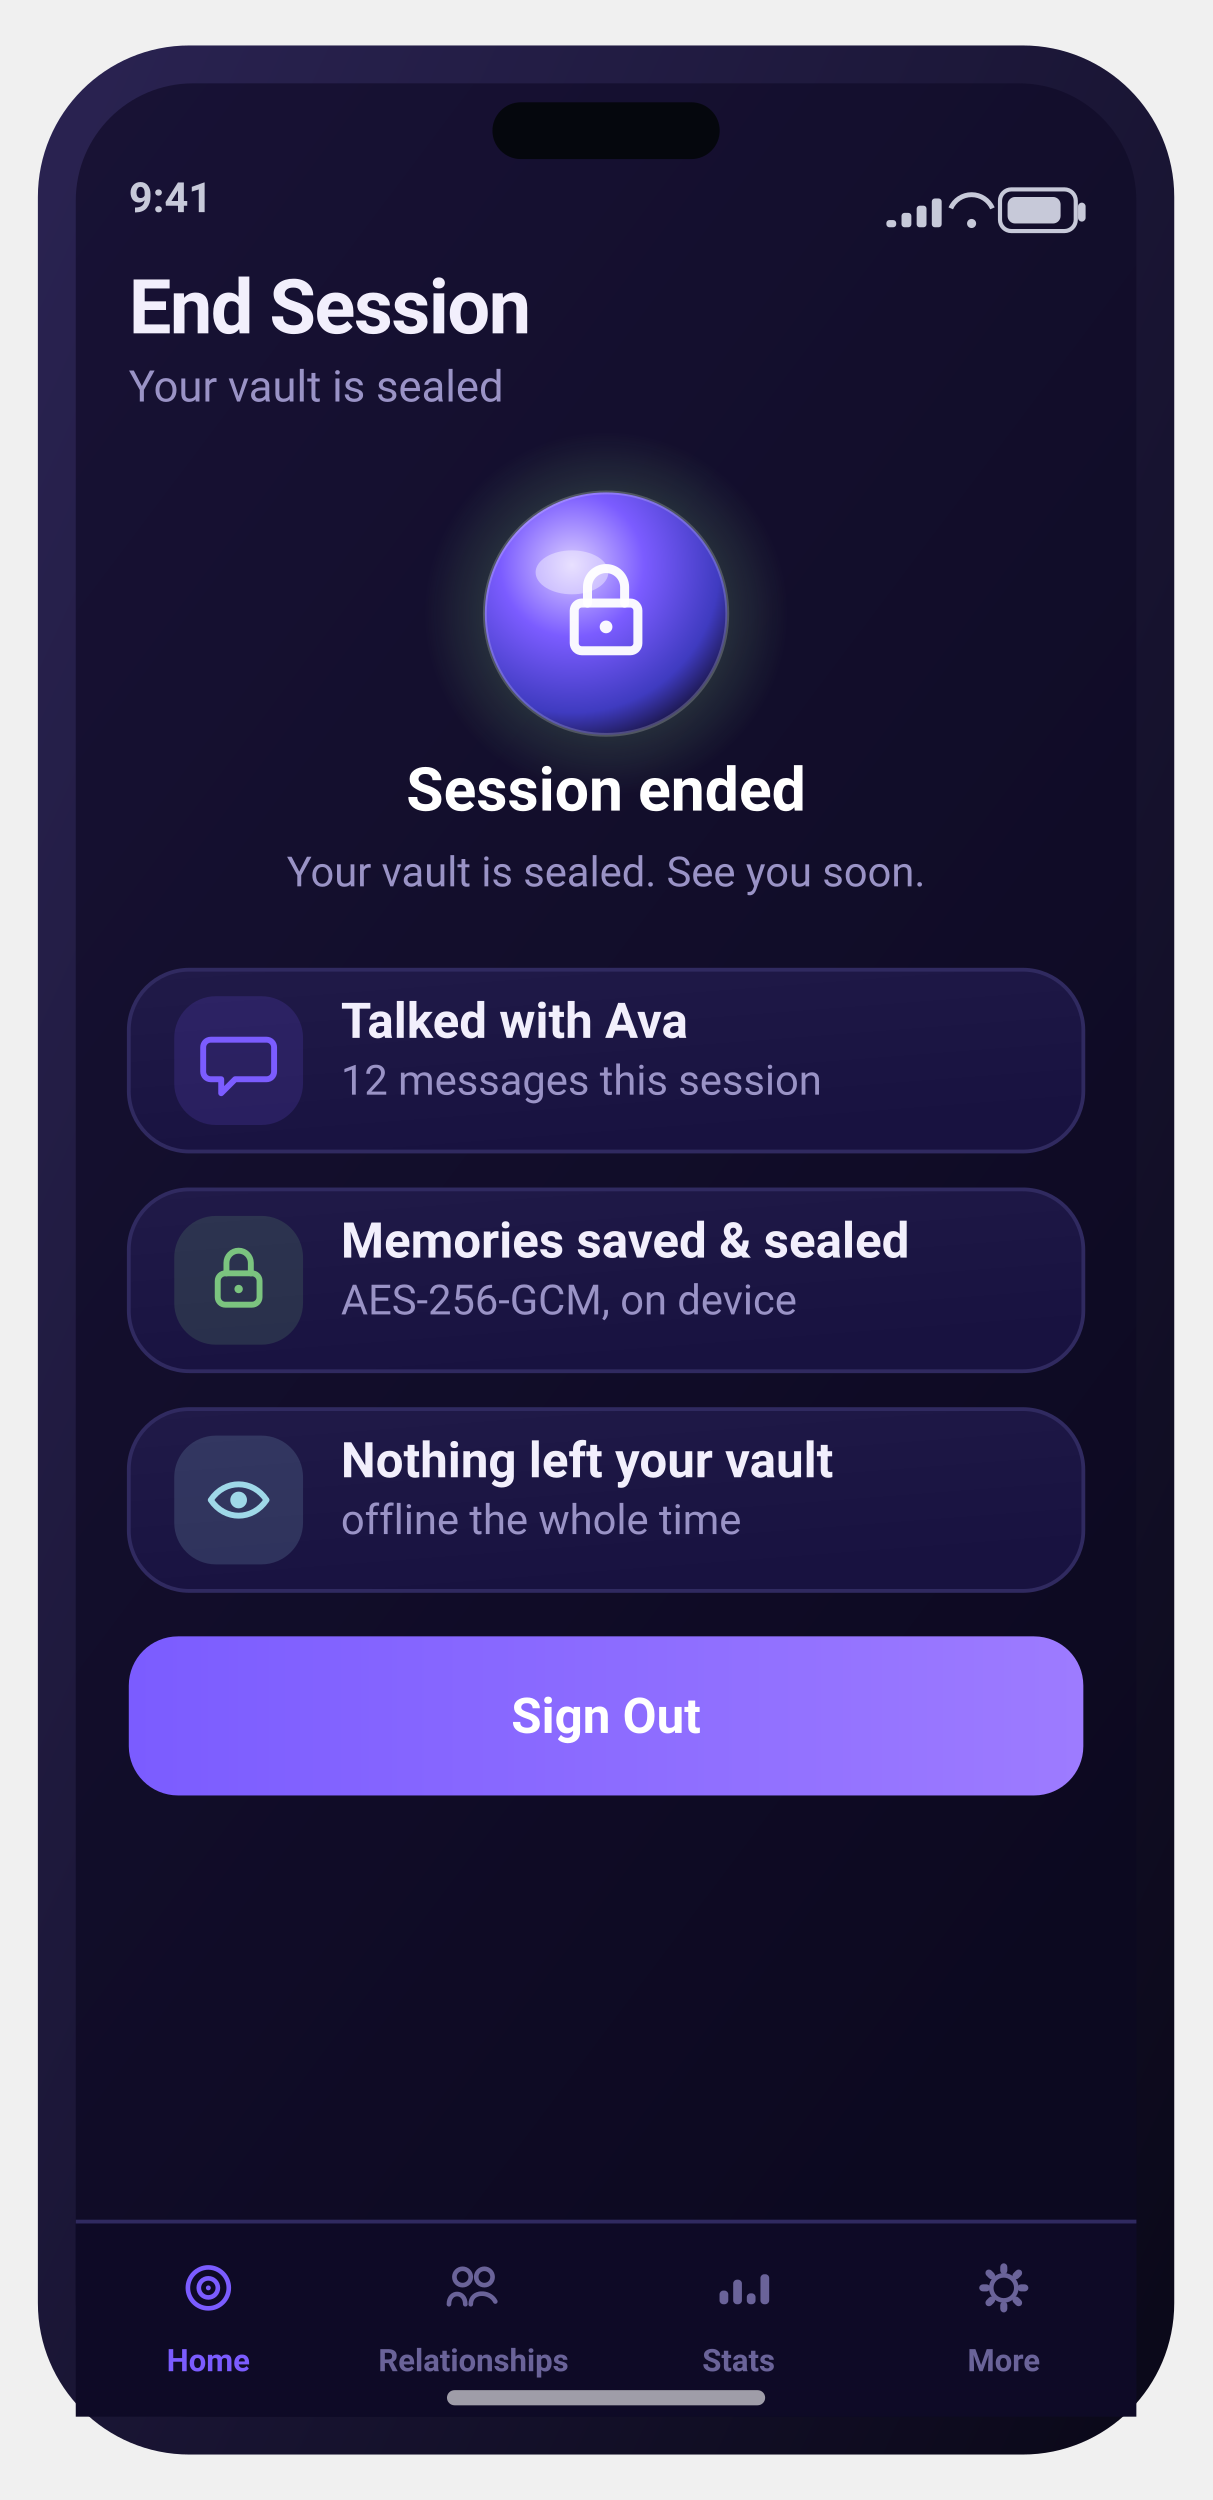
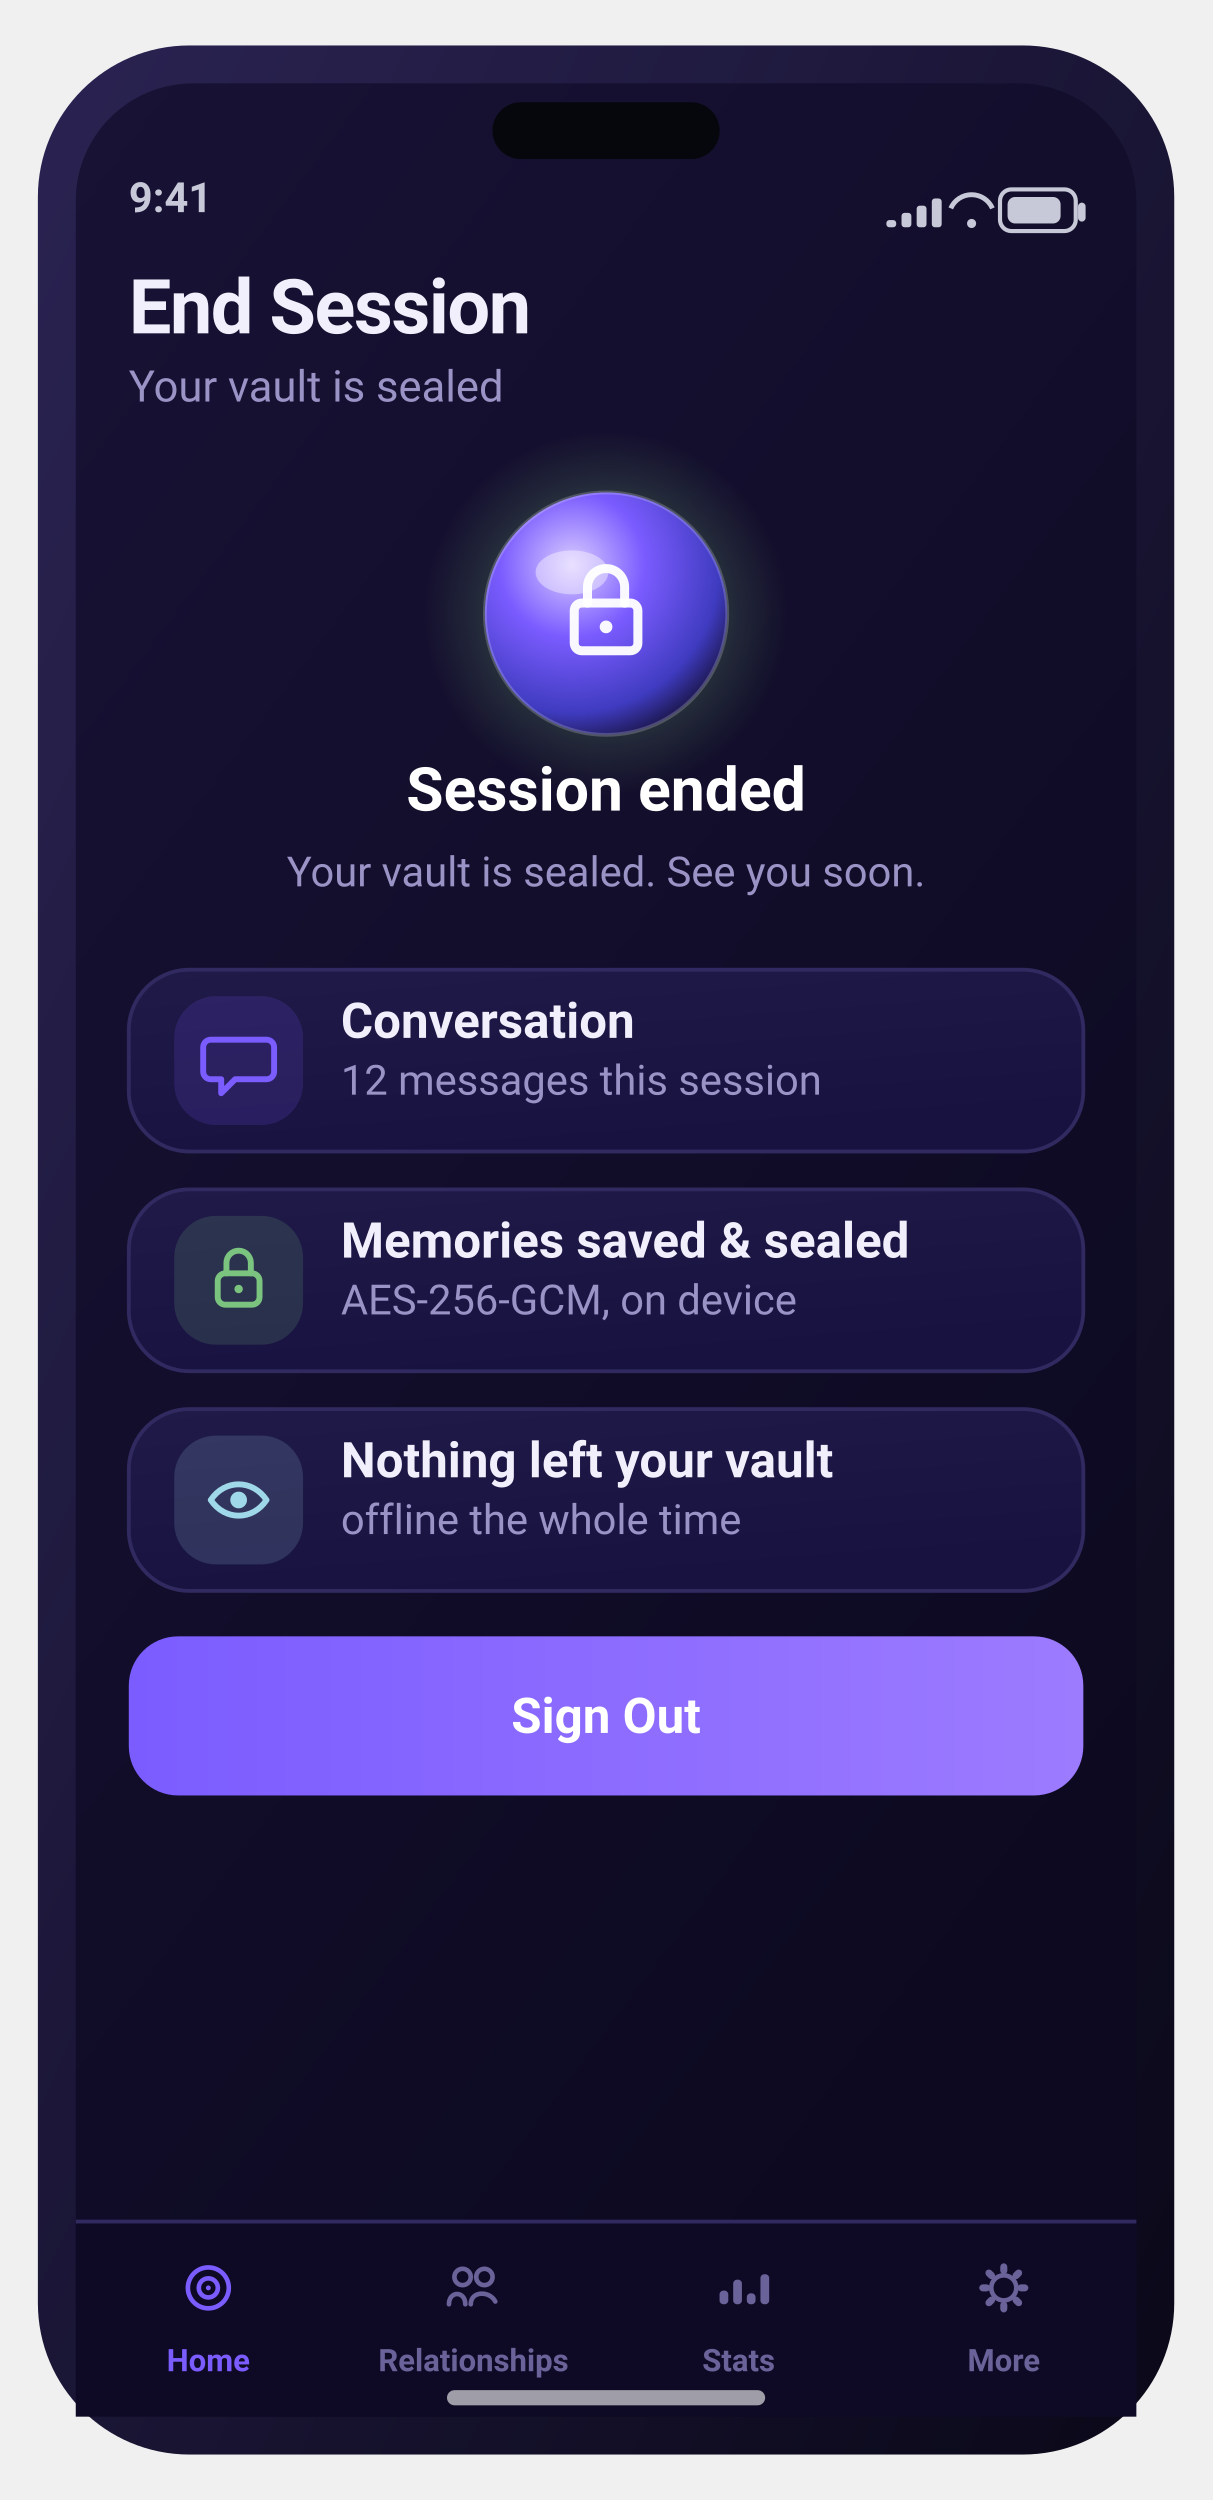
<svg xmlns="http://www.w3.org/2000/svg" width="320" height="660" viewBox="0 0 320 660" role="img" aria-label="End Session screen">
  <defs>
    <linearGradient id="gScr" x1="0" y1="0" x2="0.6" y2="1">
      <stop offset="0" stop-color="#181235" />
      <stop offset="1" stop-color="#0c0920" />
    </linearGradient>
    <linearGradient id="gFrame" x1="0" y1="0" x2="1" y2="1">
      <stop offset="0" stop-color="#2a2352" />
      <stop offset="1" stop-color="#0a0818" />
    </linearGradient>
    <linearGradient id="gCard" x1="0" y1="0" x2="0.4" y2="1">
      <stop offset="0" stop-color="#201a48" />
      <stop offset="1" stop-color="#181240" />
    </linearGradient>
    <linearGradient id="gBrand" x1="0" y1="0" x2="1" y2="0">
      <stop offset="0" stop-color="#7b5cff" />
      <stop offset="1" stop-color="#9d7bff" />
    </linearGradient>
    <linearGradient id="gAmber" x1="0" y1="0" x2="1" y2="0">
      <stop offset="0" stop-color="#ffb84d" />
      <stop offset="1" stop-color="#ffd27a" />
    </linearGradient>
    <linearGradient id="mV" x1="0" y1="0" x2="1" y2="0">
      <stop offset="0" stop-color="#7b5cff" />
      <stop offset="1" stop-color="#9d7bff" />
    </linearGradient>
    <linearGradient id="mA" x1="0" y1="0" x2="1" y2="0">
      <stop offset="0" stop-color="#ffb84d" />
      <stop offset="1" stop-color="#ff9f45" />
    </linearGradient>
    <linearGradient id="mG" x1="0" y1="0" x2="1" y2="0">
      <stop offset="0" stop-color="#5fb87a" />
      <stop offset="1" stop-color="#7bc47f" />
    </linearGradient>
    <linearGradient id="mC" x1="0" y1="0" x2="1" y2="0">
      <stop offset="0" stop-color="#6bb6d6" />
      <stop offset="1" stop-color="#9fd8e8" />
    </linearGradient>
    <radialGradient id="orb" cx="36%" cy="30%" r="78%">
      <stop offset="0" stop-color="#d9ccff" />
      <stop offset="38%" stop-color="#7b5cff" />
      <stop offset="78%" stop-color="#3f3bc0" />
      <stop offset="100%" stop-color="#140f34" />
    </radialGradient>
    <radialGradient id="glow" cx="50%" cy="50%" r="50%">
      <stop offset="0" stop-color="#7bc47f" stop-opacity="0.5" />
      <stop offset="1" stop-color="#7bc47f" stop-opacity="0" />
    </radialGradient>
  </defs>
  <rect x="10.0" y="12.0" width="300.0" height="636.0" rx="40" fill="url(#gFrame)" />
  <rect x="20.0" y="22.0" width="280.0" height="616.0" rx="31" fill="url(#gScr)" />
  <rect x="130.0" y="27.0" width="60.0" height="15.0" rx="7.5" fill="#05070d" />
  <text x="34.0" y="56.0" font-family="-apple-system,BlinkMacSystemFont,'SF Pro Display','SF Pro Text','Segoe UI',Roboto,system-ui,sans-serif" font-size="11" font-weight="600" fill="#c7c9d9" text-anchor="start">9:41</text>
  <rect x="264.0" y="50.0" width="20.0" height="11.0" rx="3" fill="none" stroke="#c7c9d9" stroke-width="1.1" />
  <rect x="266.0" y="52.0" width="14.0" height="7.0" rx="2" fill="#c7c9d9" />
  <rect x="284.6" y="53.5" width="2.0" height="5.0" rx="1" fill="#c7c9d9" />
  <path d="M251 55 a6 6 0 0 1 11 0" fill="none" stroke="#c7c9d9" stroke-width="1.3" />
  <circle cx="256.5" cy="59" r="1.2" fill="#c7c9d9" />
  <rect x="234.0" y="58.1" width="2.6" height="1.9" rx="0.8" fill="#c7c9d9" />
  <rect x="238.0" y="56.2" width="2.6" height="3.8" rx="0.8" fill="#c7c9d9" />
  <rect x="242.0" y="54.3" width="2.6" height="5.7" rx="0.8" fill="#c7c9d9" />
  <rect x="246.0" y="52.4" width="2.6" height="7.6" rx="0.8" fill="#c7c9d9" />
  <text x="34.0" y="88.0" font-family="-apple-system,BlinkMacSystemFont,'SF Pro Display','SF Pro Text','Segoe UI',Roboto,system-ui,sans-serif" font-size="20" font-weight="700" fill="#f2effc" text-anchor="start" letter-spacing="-0.4">End Session</text>
  <text x="34.0" y="106.0" font-family="-apple-system,BlinkMacSystemFont,'SF Pro Display','SF Pro Text','Segoe UI',Roboto,system-ui,sans-serif" font-size="11.5" font-weight="400" fill="#9a93c6" text-anchor="start">Your vault is sealed</text>
  <circle cx="160.0" cy="162" r="48.0" fill="url(#glow)" />
  <circle cx="160.0" cy="162" r="32" fill="url(#orb)" />
  <circle cx="160.0" cy="162" r="32" fill="none" stroke="rgba(255,255,255,0.20)" stroke-width="1" />
  <ellipse cx="151.0" cy="151.1" rx="9.6" ry="5.8" fill="rgba(255,255,255,0.40)" />
  <rect x="151.6" y="159.2" width="16.8" height="12.6" rx="2" fill="none" stroke="rgba(255,255,255,0.95)" stroke-width="2.38" stroke-linecap="round" stroke-linejoin="round" />
  <path d="M155.1 159.2 v-4.2 a4.9 4.9 0 0 1 9.8 0 v4.2" fill="none" stroke="rgba(255,255,255,0.95)" stroke-width="2.38" stroke-linecap="round" stroke-linejoin="round" />
  <circle cx="160.0" cy="165.5" r="1.68" fill="rgba(255,255,255,0.95)" />
  <text x="160.0" y="214.0" font-family="-apple-system,BlinkMacSystemFont,'SF Pro Display','SF Pro Text','Segoe UI',Roboto,system-ui,sans-serif" font-size="16" font-weight="750" fill="#fff" text-anchor="middle">Session ended</text>
  <text x="160.0" y="234.0" font-family="-apple-system,BlinkMacSystemFont,'SF Pro Display','SF Pro Text','Segoe UI',Roboto,system-ui,sans-serif" font-size="11" font-weight="400" fill="#9a93c6" text-anchor="middle">Your vault is sealed. See you soon.</text>
  <rect x="34.0" y="256.0" width="252.0" height="48.0" rx="16" fill="url(#gCard)" stroke="#302a60" stroke-width="1" />
  <rect x="46.0" y="263.0" width="34.0" height="34.0" rx="11" fill="rgba(123,92,255,0.16)" />
  <path d="M55.64 274.48 h14.72 a2 2 0 0 1 2 2 v6.44 a2 2 0 0 1 -2 2 h-8.28 l-3.68 3.68 v-3.68 h-2.76 a2 2 0 0 1 -2 -2 v-6.44 a2 2 0 0 1 2 -2 Z" fill="none" stroke="#7b5cff" stroke-width="1.56" stroke-linecap="round" stroke-linejoin="round" />
-   <text x="90.0" y="274.0" font-family="-apple-system,BlinkMacSystemFont,'SF Pro Display','SF Pro Text','Segoe UI',Roboto,system-ui,sans-serif" font-size="13" font-weight="600" fill="#f2effc" text-anchor="start">Talked with Ava</text>
+   <text x="90.0" y="274.0" font-family="-apple-system,BlinkMacSystemFont,'SF Pro Display','SF Pro Text','Segoe UI',Roboto,system-ui,sans-serif" font-size="13" font-weight="600" fill="#f2effc" text-anchor="start">Conversation</text>
  <text x="90.0" y="289.0" font-family="-apple-system,BlinkMacSystemFont,'SF Pro Display','SF Pro Text','Segoe UI',Roboto,system-ui,sans-serif" font-size="11" font-weight="400" fill="#9a93c6" text-anchor="start">12 messages this session</text>
  <rect x="34.0" y="314.0" width="252.0" height="48.0" rx="16" fill="url(#gCard)" stroke="#302a60" stroke-width="1" />
  <rect x="46.0" y="321.0" width="34.0" height="34.0" rx="11" fill="rgba(123,196,127,0.16)" />
  <rect x="57.48" y="336.16" width="11.04" height="8.28" rx="2" fill="none" stroke="#7bc47f" stroke-width="1.56" stroke-linecap="round" stroke-linejoin="round" />
  <path d="M59.78 336.16 v-2.76 a3.22 3.22 0 0 1 6.44 0 v2.76" fill="none" stroke="#7bc47f" stroke-width="1.56" stroke-linecap="round" stroke-linejoin="round" />
  <circle cx="63" cy="340.3" r="1.104" fill="#7bc47f" />
  <text x="90.0" y="332.0" font-family="-apple-system,BlinkMacSystemFont,'SF Pro Display','SF Pro Text','Segoe UI',Roboto,system-ui,sans-serif" font-size="13" font-weight="600" fill="#f2effc" text-anchor="start">Memories saved &amp; sealed</text>
  <text x="90.0" y="347.0" font-family="-apple-system,BlinkMacSystemFont,'SF Pro Display','SF Pro Text','Segoe UI',Roboto,system-ui,sans-serif" font-size="11" font-weight="400" fill="#9a93c6" text-anchor="start">AES-256-GCM, on device</text>
  <rect x="34.0" y="372.0" width="252.0" height="48.0" rx="16" fill="url(#gCard)" stroke="#302a60" stroke-width="1" />
  <rect x="46.0" y="379.0" width="34.0" height="34.0" rx="11" fill="rgba(159,216,232,0.16)" />
  <path d="M55.64 396.0 c3.68 -5.52 11.04 -5.52 14.72 0 c-3.68 5.52 -11.04 5.52 -14.72 0 Z" fill="none" stroke="#9fd8e8" stroke-width="1.56" stroke-linecap="round" stroke-linejoin="round" />
  <circle cx="63" cy="396.0" r="2.208" fill="#9fd8e8" />
  <text x="90.0" y="390.0" font-family="-apple-system,BlinkMacSystemFont,'SF Pro Display','SF Pro Text','Segoe UI',Roboto,system-ui,sans-serif" font-size="13" font-weight="600" fill="#f2effc" text-anchor="start">Nothing left your vault</text>
  <text x="90.0" y="405.0" font-family="-apple-system,BlinkMacSystemFont,'SF Pro Display','SF Pro Text','Segoe UI',Roboto,system-ui,sans-serif" font-size="11" font-weight="400" fill="#9a93c6" text-anchor="start">offline the whole time</text>
  <rect x="34.0" y="432.0" width="252.0" height="42.0" rx="13" fill="url(#gBrand)" />
  <text x="160.0" y="457.5" font-family="-apple-system,BlinkMacSystemFont,'SF Pro Display','SF Pro Text','Segoe UI',Roboto,system-ui,sans-serif" font-size="13" font-weight="700" fill="#fff" text-anchor="middle">Sign Out</text>
  <rect x="20.0" y="586.0" width="280.0" height="52.0" rx="0" fill="#0e0a26" />
  <rect x="20" y="586" width="280" height="1" fill="#302a60" />
  <circle cx="55.0" cy="604" r="5.4" fill="none" stroke="#7b5cff" stroke-width="1.22" stroke-linecap="round" stroke-linejoin="round" />
  <circle cx="55.0" cy="604" r="2.52" fill="none" stroke="#7b5cff" stroke-width="1.22" stroke-linecap="round" stroke-linejoin="round" />
  <circle cx="55.0" cy="604" r="0.648" fill="#7b5cff" />
  <text x="55.0" y="626.0" font-family="-apple-system,BlinkMacSystemFont,'SF Pro Display','SF Pro Text','Segoe UI',Roboto,system-ui,sans-serif" font-size="8.2" font-weight="600" fill="#7b5cff" text-anchor="middle">Home</text>
  <circle cx="122.12" cy="601.12" r="2.16" fill="none" stroke="#6a6399" stroke-width="1.22" stroke-linecap="round" stroke-linejoin="round" />
  <circle cx="127.88" cy="601.12" r="2.16" fill="none" stroke="#6a6399" stroke-width="1.22" stroke-linecap="round" stroke-linejoin="round" />
  <path d="M118.52 608.32 c0 -3.6 4.32 -3.6 4.32 0 M124.28 608.32 c0 -3.6 5.04 -3.6 6.48 -0.72" fill="none" stroke="#6a6399" stroke-width="1.22" stroke-linecap="round" stroke-linejoin="round" />
  <text x="125.0" y="626.0" font-family="-apple-system,BlinkMacSystemFont,'SF Pro Display','SF Pro Text','Segoe UI',Roboto,system-ui,sans-serif" font-size="8.2" font-weight="600" fill="#6a6399" text-anchor="middle">Relationships</text>
  <rect x="189.96" y="604.72" width="2.304" height="3.6" rx="1" fill="#6a6399" />
  <rect x="193.56" y="601.84" width="2.304" height="6.48" rx="1" fill="#6a6399" />
  <rect x="197.16" y="605.44" width="2.304" height="2.88" rx="1" fill="#6a6399" />
  <rect x="200.76" y="600.4" width="2.304" height="7.92" rx="1" fill="#6a6399" />
  <text x="195.0" y="626.0" font-family="-apple-system,BlinkMacSystemFont,'SF Pro Display','SF Pro Text','Segoe UI',Roboto,system-ui,sans-serif" font-size="8.2" font-weight="600" fill="#6a6399" text-anchor="middle">Stats</text>
  <rect x="264.064" y="597.52" width="1.872" height="2.88" rx="1" transform="rotate(0 265.0 604)" fill="#6a6399" />
  <rect x="264.064" y="597.52" width="1.872" height="2.88" rx="1" transform="rotate(45 265.0 604)" fill="#6a6399" />
  <rect x="264.064" y="597.52" width="1.872" height="2.88" rx="1" transform="rotate(90 265.0 604)" fill="#6a6399" />
  <rect x="264.064" y="597.52" width="1.872" height="2.88" rx="1" transform="rotate(135 265.0 604)" fill="#6a6399" />
  <rect x="264.064" y="597.52" width="1.872" height="2.88" rx="1" transform="rotate(180 265.0 604)" fill="#6a6399" />
  <rect x="264.064" y="597.52" width="1.872" height="2.88" rx="1" transform="rotate(225 265.0 604)" fill="#6a6399" />
  <rect x="264.064" y="597.52" width="1.872" height="2.88" rx="1" transform="rotate(270 265.0 604)" fill="#6a6399" />
  <rect x="264.064" y="597.52" width="1.872" height="2.88" rx="1" transform="rotate(315 265.0 604)" fill="#6a6399" />
  <circle cx="265.0" cy="604" r="3.312" fill="none" stroke="#6a6399" stroke-width="1.22" stroke-linecap="round" stroke-linejoin="round" />
  <text x="265.0" y="626.0" font-family="-apple-system,BlinkMacSystemFont,'SF Pro Display','SF Pro Text','Segoe UI',Roboto,system-ui,sans-serif" font-size="8.2" font-weight="600" fill="#6a6399" text-anchor="middle">More</text>
  <rect x="118.0" y="631.0" width="84.0" height="4.0" rx="2" fill="rgba(255,255,255,0.6)" />
</svg>
